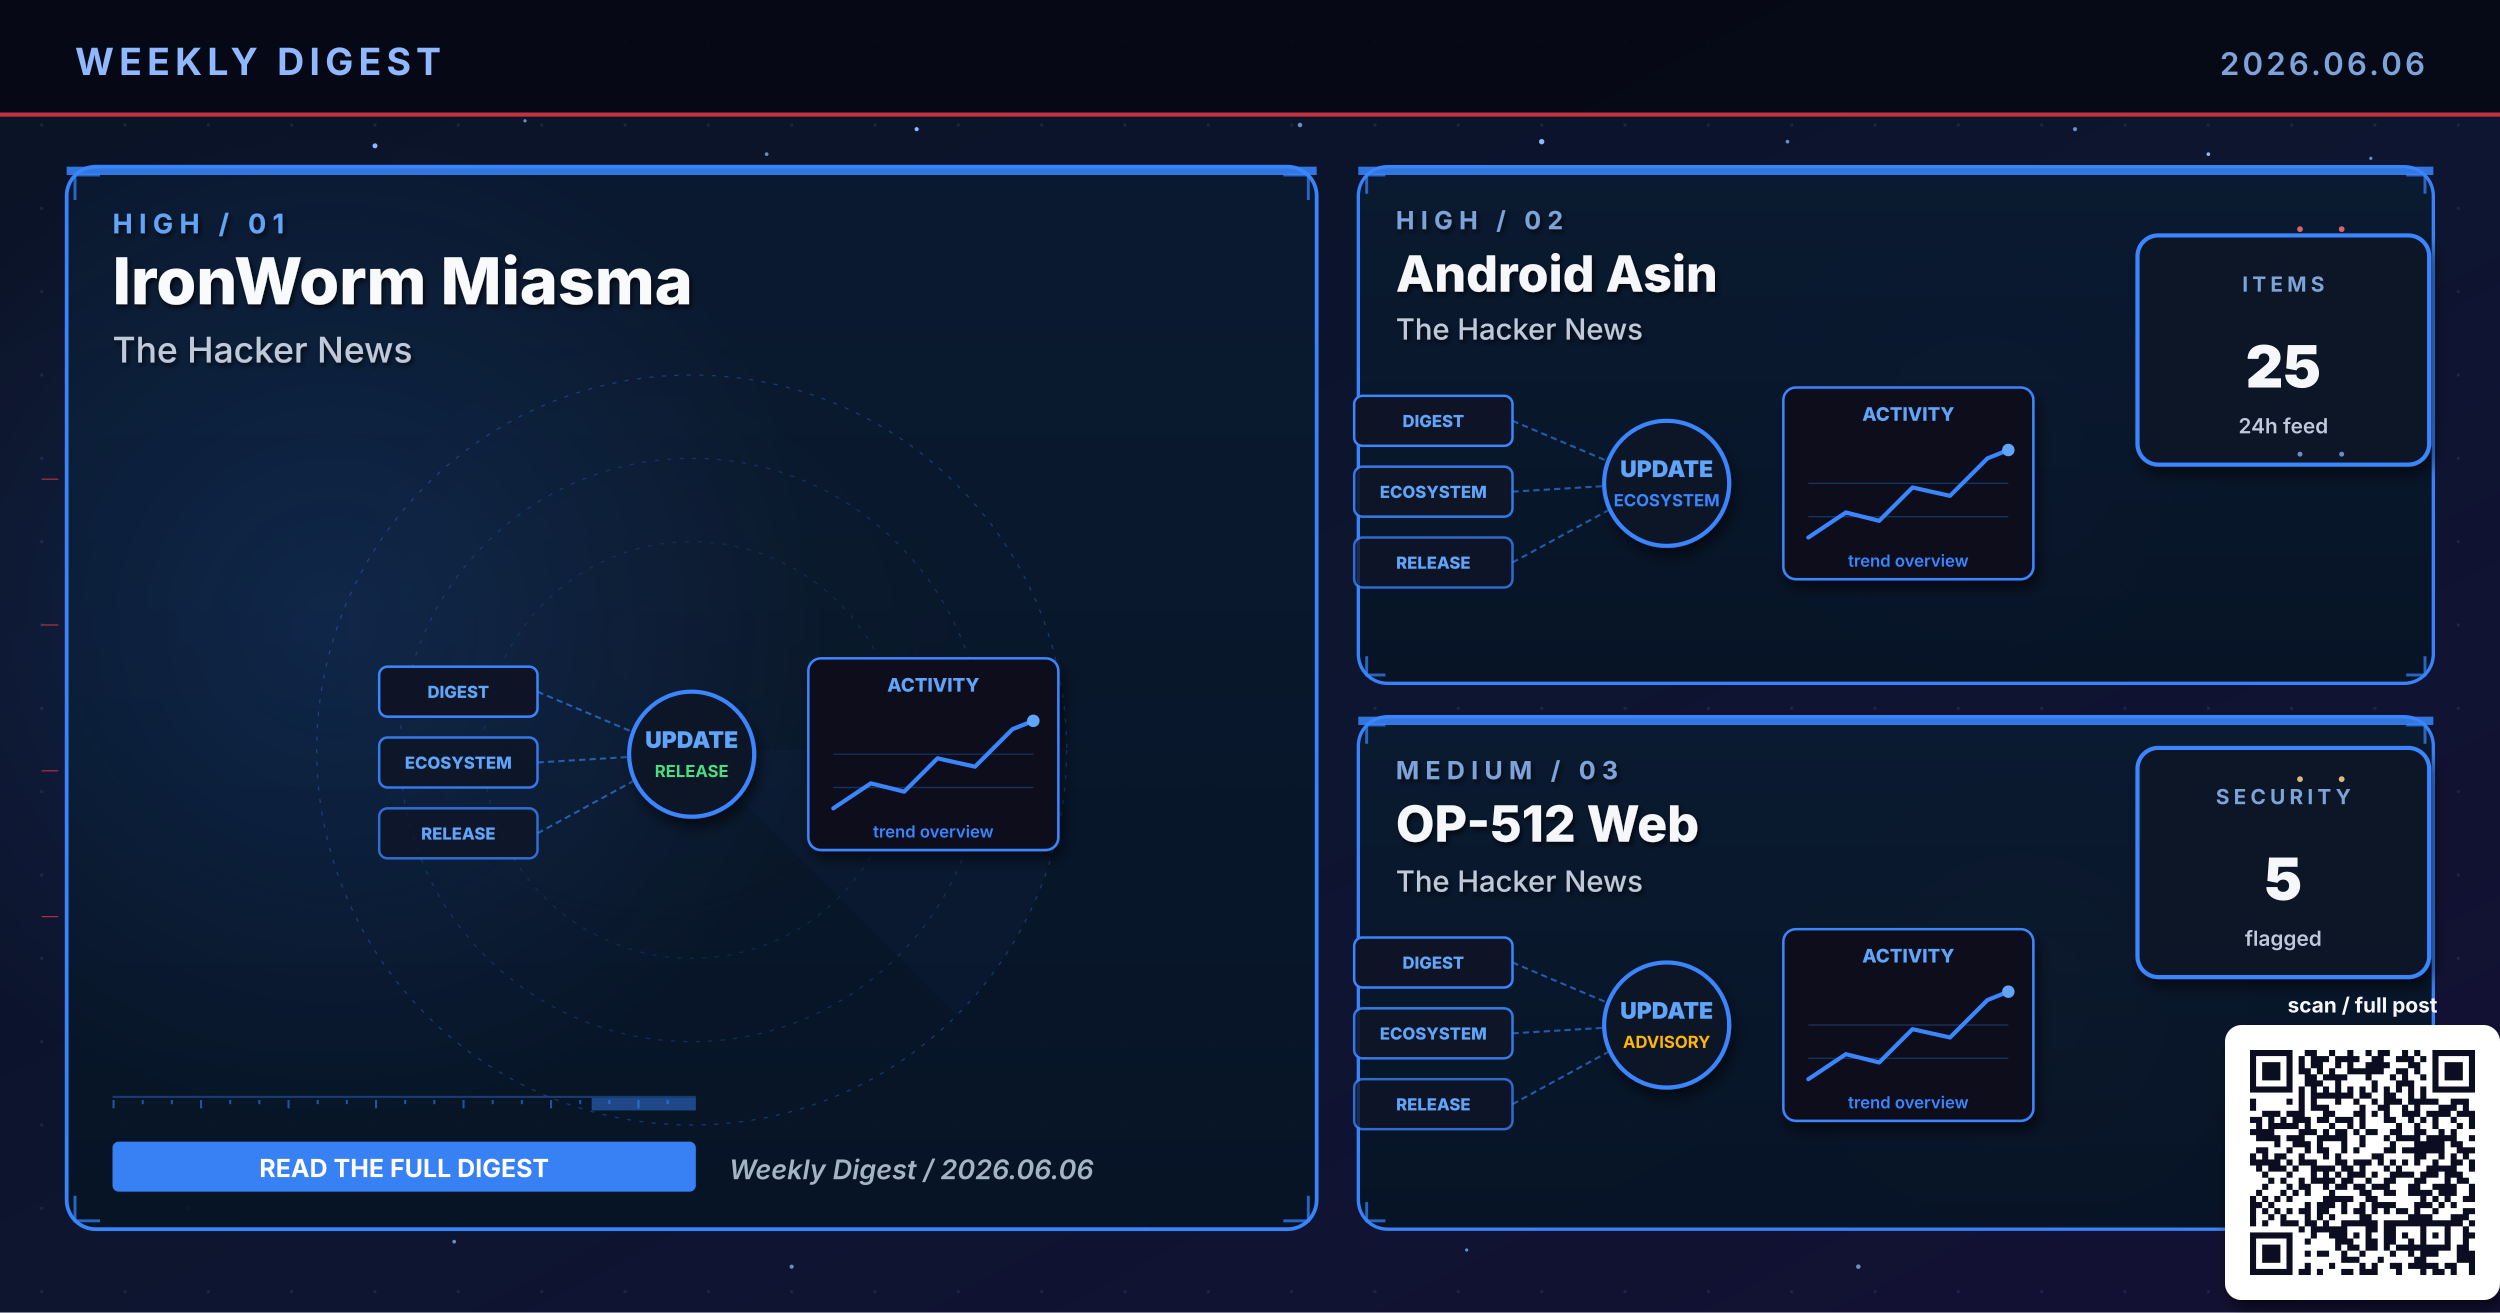
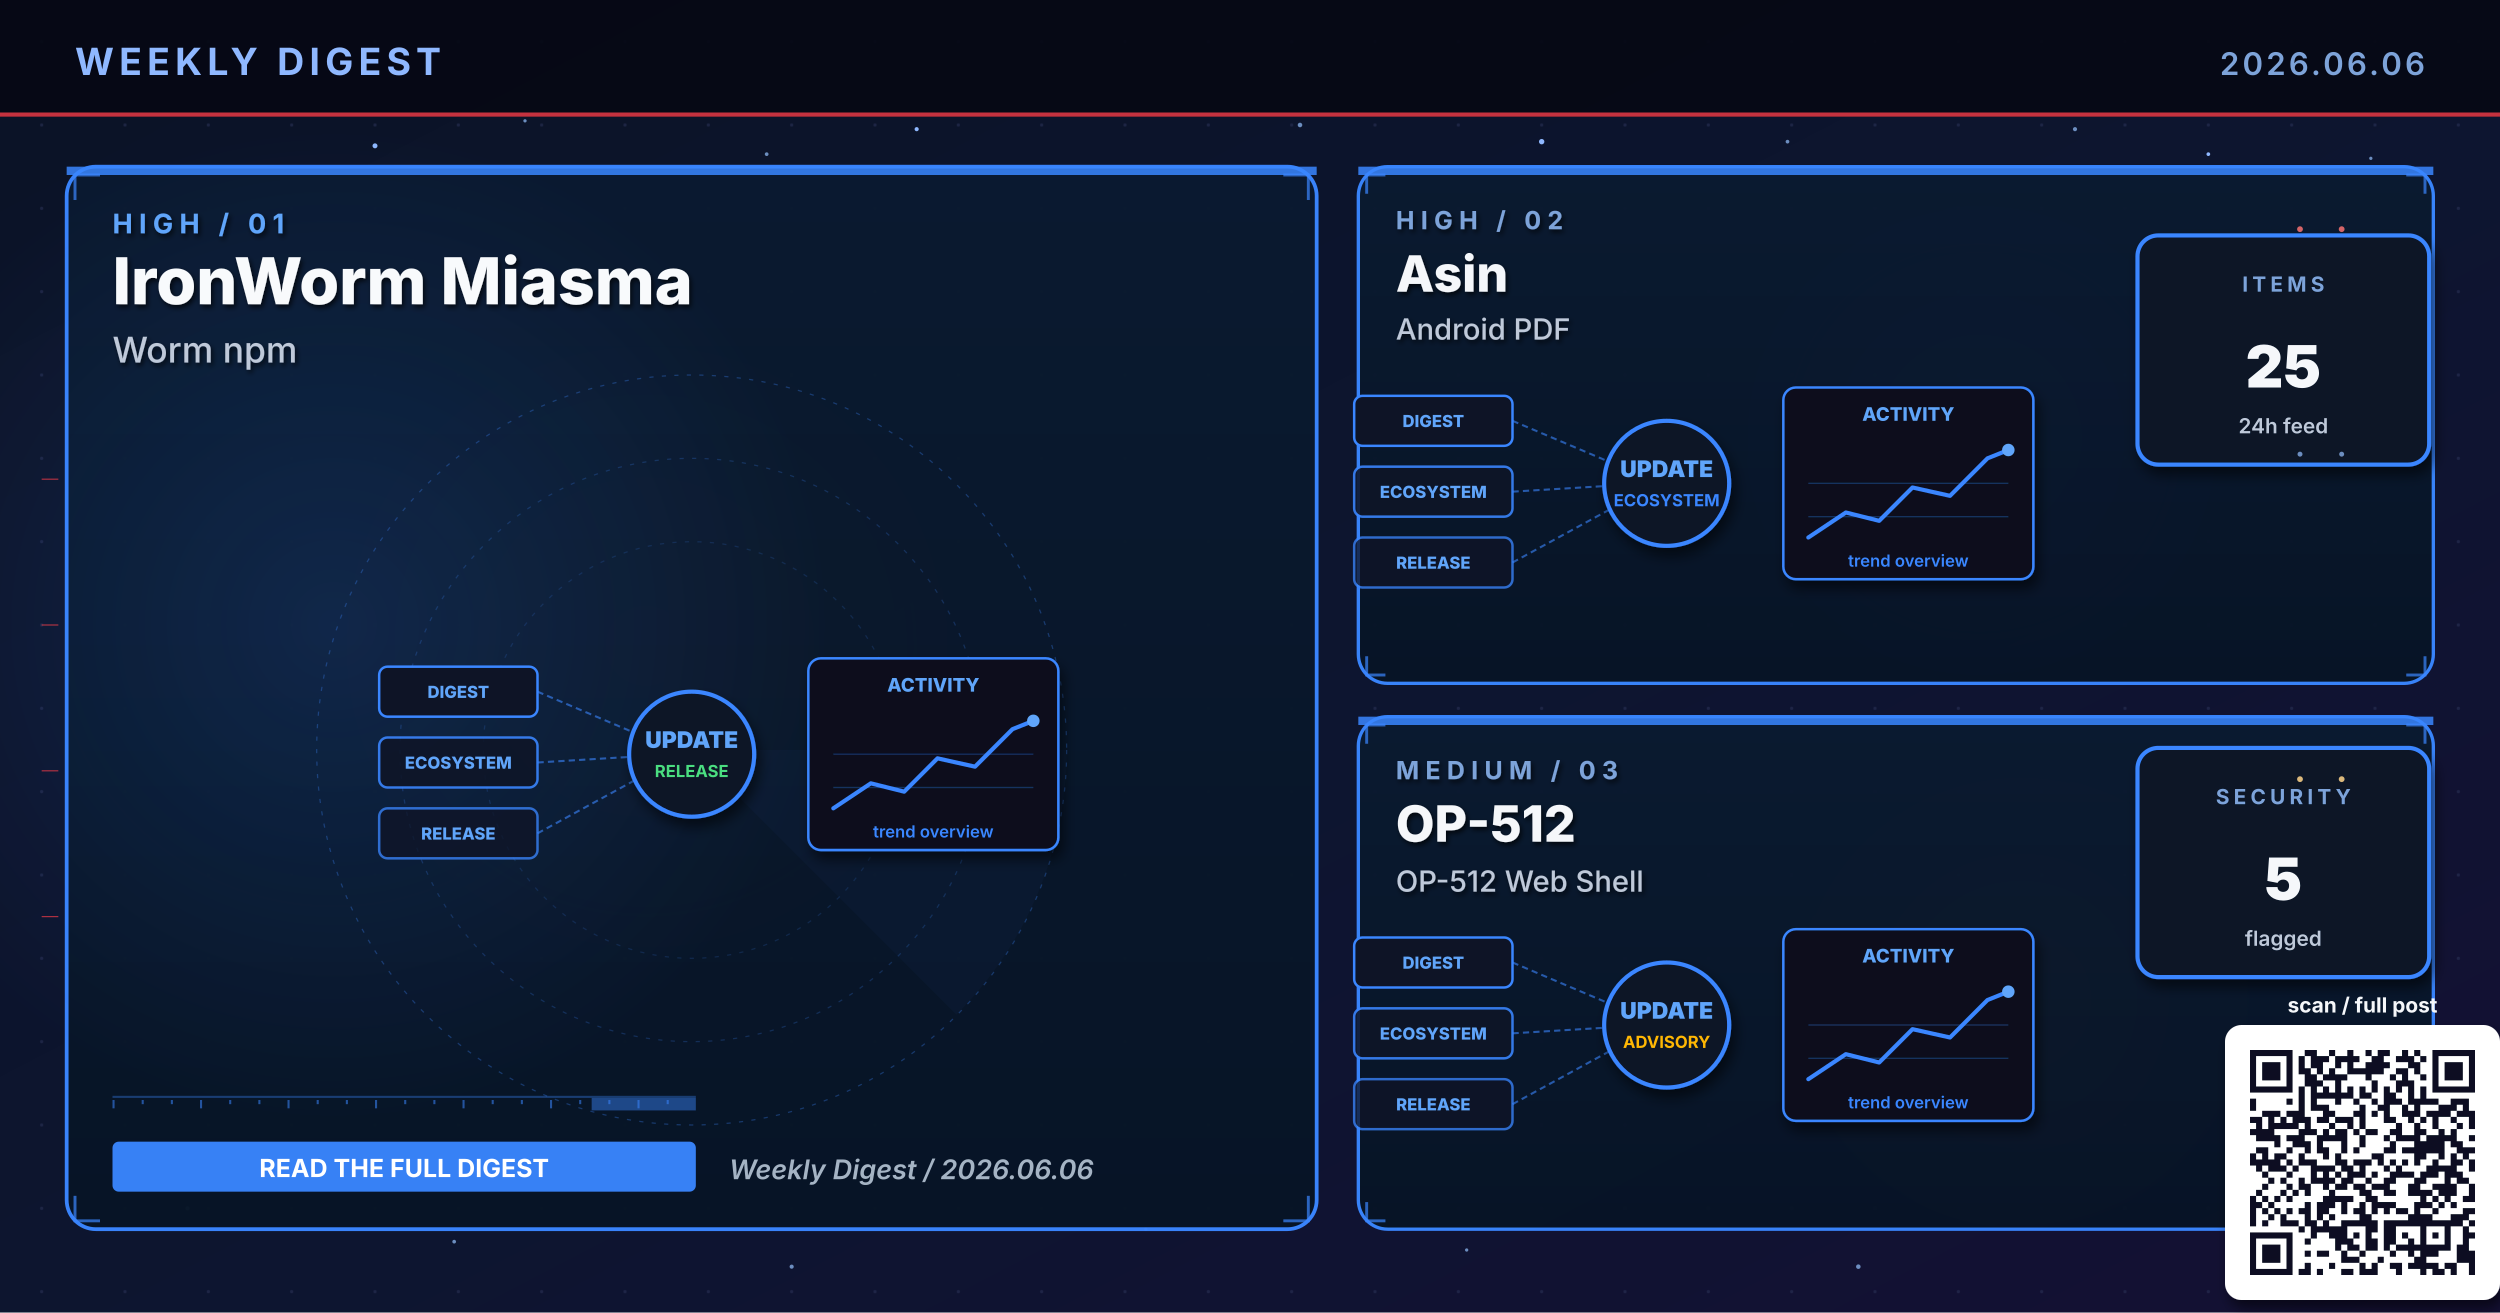
- <svg xmlns="http://www.w3.org/2000/svg" viewBox="0 0 1200 630" width="1200" height="630" role="img" aria-label="Weekly digest cover 2026.06.06: IronWorm Miasma, Android Asin, OP-512 Web">
+ <svg xmlns="http://www.w3.org/2000/svg" viewBox="0 0 1200 630" width="1200" height="630" role="img" aria-label="Weekly digest cover 2026.06.06: IronWorm Miasma, Asin, OP-512">
  <defs>
    <linearGradient id="bgSpread" x1="0%" y1="0%" x2="100%" y2="100%">
      <stop offset="0%" stop-color="#0B1326" />
      <stop offset="55%" stop-color="#0D1530" />
      <stop offset="100%" stop-color="#141034" />
    </linearGradient>
    <linearGradient id="heroPanel" x1="0%" y1="0%" x2="0%" y2="100%">
      <stop offset="0%" stop-color="#1A0A08" />
      <stop offset="100%" stop-color="#110608" />
    </linearGradient>
    <linearGradient id="heroPanelBlue" x1="0%" y1="0%" x2="0%" y2="100%">
      <stop offset="0%" stop-color="#0A1A30" />
      <stop offset="100%" stop-color="#071426" />
    </linearGradient>
    <linearGradient id="heroPanelAmber" x1="0%" y1="0%" x2="0%" y2="100%">
      <stop offset="0%" stop-color="#1A1208" />
      <stop offset="100%" stop-color="#120E06" />
    </linearGradient>
    <linearGradient id="heroPanelGreen" x1="0%" y1="0%" x2="0%" y2="100%">
      <stop offset="0%" stop-color="#08160E" />
      <stop offset="100%" stop-color="#04100A" />
    </linearGradient>
    <linearGradient id="heroPanelPurple" x1="0%" y1="0%" x2="0%" y2="100%">
      <stop offset="0%" stop-color="#110629" />
      <stop offset="100%" stop-color="#0A0418" />
    </linearGradient>
    <radialGradient id="hotRed" cx="50%" cy="50%" r="50%">
      <stop offset="0%" stop-color="#E63946" stop-opacity="0.6" />
      <stop offset="100%" stop-color="#E63946" stop-opacity="0" />
    </radialGradient>
    <radialGradient id="hotBlue" cx="50%" cy="50%" r="50%">
      <stop offset="0%" stop-color="#3A86FF" stop-opacity="0.5" />
      <stop offset="100%" stop-color="#3A86FF" stop-opacity="0" />
    </radialGradient>
    <radialGradient id="hotAmber" cx="50%" cy="50%" r="50%">
      <stop offset="0%" stop-color="#FFB703" stop-opacity="0.45" />
      <stop offset="100%" stop-color="#FFB703" stop-opacity="0" />
    </radialGradient>
    <radialGradient id="hotGreen" cx="50%" cy="50%" r="50%">
      <stop offset="0%" stop-color="#4ADE80" stop-opacity="0.45" />
      <stop offset="100%" stop-color="#4ADE80" stop-opacity="0" />
    </radialGradient>
    <radialGradient id="hotPurple" cx="50%" cy="50%" r="50%">
      <stop offset="0%" stop-color="#A78BFA" stop-opacity="0.45" />
      <stop offset="100%" stop-color="#A78BFA" stop-opacity="0" />
    </radialGradient>
    <pattern id="envGrid" x="0" y="0" width="40" height="40" patternUnits="userSpaceOnUse">
      <circle cx="20" cy="20" r="0.8" fill="#2A3256" opacity="0.55" />
    </pattern>
    <filter id="softShadow" x="-10%" y="-10%" width="130%" height="130%">
      <feGaussianBlur in="SourceAlpha" stdDeviation="3" />
      <feOffset dx="2" dy="4" />
      <feComponentTransfer>
        <feFuncA type="linear" slope="0.55" />
      </feComponentTransfer>
      <feMerge>
        <feMergeNode />
        <feMergeNode in="SourceGraphic" />
      </feMerge>
    </filter>
    <filter id="textShadow" x="-10%" y="-10%" width="130%" height="130%">
      <feGaussianBlur in="SourceAlpha" stdDeviation="1.2" />
      <feOffset dx="1" dy="1.5" />
      <feComponentTransfer>
        <feFuncA type="linear" slope="0.7" />
      </feComponentTransfer>
      <feMerge>
        <feMergeNode />
        <feMergeNode in="SourceGraphic" />
      </feMerge>
    </filter>
  </defs>
  <rect width="1200" height="630" fill="url(#bgSpread)" />
  <rect width="1200" height="630" fill="url(#envGrid)" />
  <circle cx="310" cy="310" r="160" fill="url(#hotRed)">
    <animate attributeName="opacity" values="0.6;1;0.6" dur="5.8s" repeatCount="indefinite" />
  </circle>
  <circle cx="950" cy="210" r="120" fill="url(#hotBlue)">
    <animate attributeName="opacity" values="0.45;0.85;0.45" dur="6.4s" repeatCount="indefinite" />
  </circle>
  <circle cx="970" cy="480" r="110" fill="url(#hotAmber)">
    <animate attributeName="opacity" values="0.4;0.75;0.4" dur="7.1s" repeatCount="indefinite" />
  </circle>
  <g fill="#8FB8FF">
    <circle cx="180" cy="70" r="1.2">
      <animate attributeName="opacity" values="0.2;1;0.2" dur="3.4s" repeatCount="indefinite" />
    </circle>
    <circle cx="440" cy="62" r="1">
      <animate attributeName="opacity" values="0.2;0.9;0.2" dur="4.2s" repeatCount="indefinite" />
    </circle>
    <circle cx="740" cy="68" r="1.3">
      <animate attributeName="opacity" values="0.25;1;0.25" dur="3.9s" repeatCount="indefinite" />
    </circle>
    <circle cx="1060" cy="74" r="0.9">
      <animate attributeName="opacity" values="0.2;0.85;0.2" dur="5.1s" repeatCount="indefinite" />
    </circle>
    <circle cx="90" cy="580" r="1">
      <animate attributeName="opacity" values="0.15;0.8;0.15" dur="4.7s" repeatCount="indefinite" />
    </circle>
    <circle cx="550" cy="590" r="0.8">
      <animate attributeName="opacity" values="0.2;0.75;0.2" dur="3.6s" begin="0.5s" repeatCount="indefinite" />
    </circle>
  </g>
  <g fill="#7DA3D9" opacity="0.85">
    <circle cx="252" cy="58" r="0.8">
      <animate attributeName="opacity" values="0.15;0.7;0.15" dur="4.3s" repeatCount="indefinite" />
    </circle>
    <circle cx="368" cy="74" r="0.9">
      <animate attributeName="opacity" values="0.2;0.85;0.2" dur="3.8s" begin="0.4s" repeatCount="indefinite" />
    </circle>
    <circle cx="624" cy="60" r="1.1">
      <animate attributeName="opacity" values="0.25;0.95;0.25" dur="4.5s" repeatCount="indefinite" />
    </circle>
    <circle cx="858" cy="68" r="0.9">
      <animate attributeName="opacity" values="0.2;0.8;0.2" dur="3.6s" begin="0.6s" repeatCount="indefinite" />
    </circle>
    <circle cx="996" cy="62" r="1.0">
      <animate attributeName="opacity" values="0.2;0.9;0.2" dur="4.0s" begin="0.2s" repeatCount="indefinite" />
    </circle>
    <circle cx="1138" cy="76" r="0.8">
      <animate attributeName="opacity" values="0.15;0.7;0.15" dur="5.2s" begin="0.5s" repeatCount="indefinite" />
    </circle>
    <circle cx="218" cy="596" r="0.9">
      <animate attributeName="opacity" values="0.18;0.75;0.18" dur="4.6s" begin="0.3s" repeatCount="indefinite" />
    </circle>
    <circle cx="380" cy="608" r="1.0">
      <animate attributeName="opacity" values="0.2;0.85;0.2" dur="3.9s" begin="0.7s" repeatCount="indefinite" />
    </circle>
    <circle cx="704" cy="600" r="0.8">
      <animate attributeName="opacity" values="0.18;0.7;0.18" dur="4.2s" begin="0.4s" repeatCount="indefinite" />
    </circle>
    <circle cx="892" cy="608" r="1.1">
      <animate attributeName="opacity" values="0.22;0.9;0.22" dur="4.7s" begin="0.6s" repeatCount="indefinite" />
    </circle>
    <circle cx="1078" cy="600" r="0.9">
      <animate attributeName="opacity" values="0.2;0.85;0.2" dur="3.6s" begin="0.8s" repeatCount="indefinite" />
    </circle>
  </g>
  <rect x="0" y="0" width="1200" height="56" fill="#050813" opacity="0.92" />
  <text x="36" y="36" font-family="Inter, Helvetica, Arial, sans-serif" font-size="18" font-weight="700" fill="#8FB8FF" letter-spacing="2.5">WEEKLY DIGEST</text>
  <text x="1164" y="36" font-family="Inter, Helvetica, Arial, sans-serif" font-size="15" font-weight="600" fill="#7DA3D9" letter-spacing="1.5" text-anchor="end">2026.06.06</text>
  <rect x="0" y="54" width="1200" height="2" fill="#E63946" opacity="0.85">
    <animate attributeName="opacity" values="0.4;1;0.4" dur="4.8s" repeatCount="indefinite" />
  </rect>
  <rect x="32" y="80" width="600" height="510" rx="14" ry="14" fill="url(#heroPanelBlue)" stroke="#3A86FF" stroke-width="1.8" opacity="0.98" />
  <circle cx="160" cy="300" r="240" fill="url(#hotBlue)" opacity="0.28" />
  <rect x="32" y="80" width="600" height="4" fill="#3A86FF" opacity="0.85">
    <animate attributeName="opacity" values="0.5;1;0.5" dur="3.4s" repeatCount="indefinite" />
  </rect>
  <g filter="url(#textShadow)">
    <text x="54" y="112" font-family="Inter, Helvetica, Arial, sans-serif" font-size="13" font-weight="700" fill="#60A5FA" letter-spacing="3">HIGH  /  01</text>
    <text x="54" y="146" font-family="Inter, Helvetica, Arial, sans-serif" font-size="31" font-weight="800" fill="#F8FAFC">IronWorm Miasma</text>
-     <text x="54" y="174" font-family="Inter, Helvetica, Arial, sans-serif" font-size="17" font-weight="500" fill="#BFC9D9">The Hacker News</text>
+     <text x="54" y="174" font-family="Inter, Helvetica, Arial, sans-serif" font-size="17" font-weight="500" fill="#BFC9D9">Worm npm</text>
  </g>
  <g transform="translate(332,360)" opacity="0.32">
    <circle r="180" fill="none" stroke="#3A86FF" stroke-width="0.6" stroke-dasharray="2 4" />
    <circle r="140" fill="none" stroke="#3A86FF" stroke-width="0.6" stroke-dasharray="2 4" opacity="0.7" />
    <circle r="100" fill="none" stroke="#3A86FF" stroke-width="0.6" stroke-dasharray="2 4" opacity="0.5" />
    <g>
      <path d="M0 0 L180 0 A180 180 0 0 1 127 127 Z" fill="#3A86FF" opacity="0.10" />
      <animateTransform attributeName="transform" type="rotate" from="0" to="360" dur="14s" repeatCount="indefinite" />
    </g>
  </g>
  <g stroke="#3A86FF" stroke-width="1.4" fill="none" opacity="0.7">
    <path d="M36 96 L36 84 L48 84" />
    <path d="M616 84 L628 84 L628 96" />
    <path d="M36 574 L36 586 L48 586" />
    <path d="M616 586 L628 586 L628 574" />
  </g>
  <g>
    <rect x="54" y="526" width="280" height="1" fill="#3A86FF" opacity="0.35" />
    <rect x="54" y="528" width="1" height="4" fill="#3A86FF" opacity="0.55" />
    <rect x="68" y="528" width="1" height="2" fill="#3A86FF" opacity="0.55" />
    <rect x="82" y="528" width="1" height="2" fill="#3A86FF" opacity="0.55" />
    <rect x="96" y="528" width="1" height="4" fill="#3A86FF" opacity="0.55" />
    <rect x="110" y="528" width="1" height="2" fill="#3A86FF" opacity="0.55" />
    <rect x="124" y="528" width="1" height="2" fill="#3A86FF" opacity="0.55" />
    <rect x="138" y="528" width="1" height="4" fill="#3A86FF" opacity="0.55" />
    <rect x="152" y="528" width="1" height="2" fill="#3A86FF" opacity="0.55" />
    <rect x="166" y="528" width="1" height="2" fill="#3A86FF" opacity="0.55" />
    <rect x="180" y="528" width="1" height="4" fill="#3A86FF" opacity="0.55" />
    <rect x="194" y="528" width="1" height="2" fill="#3A86FF" opacity="0.55" />
    <rect x="208" y="528" width="1" height="2" fill="#3A86FF" opacity="0.55" />
    <rect x="222" y="528" width="1" height="4" fill="#3A86FF" opacity="0.55" />
    <rect x="236" y="528" width="1" height="2" fill="#3A86FF" opacity="0.55" />
    <rect x="250" y="528" width="1" height="2" fill="#3A86FF" opacity="0.55" />
    <rect x="264" y="528" width="1" height="4" fill="#3A86FF" opacity="0.55" />
    <rect x="278" y="528" width="1" height="2" fill="#3A86FF" opacity="0.55" />
    <rect x="292" y="528" width="1" height="2" fill="#3A86FF" opacity="0.55" />
    <rect x="306" y="528" width="1" height="4" fill="#3A86FF" opacity="0.55" />
    <rect x="320" y="528" width="1" height="2" fill="#3A86FF" opacity="0.55" />
    <rect x="284" y="527" width="50" height="6" fill="#3A86FF" opacity="0.45">
      <animate attributeName="x" values="54;284;54" dur="6.4s" repeatCount="indefinite" />
      <animate attributeName="opacity" values="0.2;0.7;0.2" dur="6.4s" repeatCount="indefinite" />
    </rect>
  </g>
  <g transform="translate(332,360)">
    <g font-family="Inter, monospace" font-size="8" font-weight="800">
      <g transform="translate(-150,-40)">
        <rect x="0" y="0" width="76" height="24" rx="4" fill="#0E1426" stroke="#3A86FF" stroke-width="1.2" />
        <text x="38" y="15" text-anchor="middle" fill="#60A5FA">DIGEST</text>
      </g>
      <g transform="translate(-150,-6)">
        <rect x="0" y="0" width="76" height="24" rx="4" fill="#0E1426" stroke="#3A86FF" stroke-width="1.2" opacity="0.88" />
        <text x="38" y="15" text-anchor="middle" fill="#60A5FA">ECOSYSTEM</text>
      </g>
      <g transform="translate(-150,28)">
        <rect x="0" y="0" width="76" height="24" rx="4" fill="#0E1426" stroke="#3A86FF" stroke-width="1.2" opacity="0.76" />
        <text x="38" y="15" text-anchor="middle" fill="#60A5FA">RELEASE</text>
      </g>
    </g>
    <g stroke="#3A86FF" stroke-width="1" stroke-dasharray="3 2" fill="none" opacity="0.6">
      <line x1="-74" y1="-28" x2="-8" y2="0" />
      <line x1="-74" y1="6" x2="-8" y2="2" />
      <line x1="-74" y1="40" x2="-8" y2="4" />
    </g>
    <g fill="#60A5FA">
      <circle r="2">
        <animateMotion path="M-74 -28 L-8 0" dur="2.2s" repeatCount="indefinite" />
      </circle>
      <circle r="2">
        <animateMotion path="M-74 6 L-8 2" dur="2s" begin="0.4s" repeatCount="indefinite" />
      </circle>
      <circle r="2">
        <animateMotion path="M-74 40 L-8 4" dur="2.4s" begin="0.8s" repeatCount="indefinite" />
      </circle>
    </g>
    <circle cx="0" cy="2" r="30" fill="#0A1326" stroke="#3A86FF" stroke-width="2" filter="url(#softShadow)">
      <animate attributeName="r" values="28;33;28" dur="3.4s" repeatCount="indefinite" />
    </circle>
    <text x="0" y="-1" text-anchor="middle" font-family="Inter, monospace" font-size="11" font-weight="900" fill="#60A5FA">UPDATE</text>
    <text x="0" y="13" text-anchor="middle" font-family="Inter, monospace" font-size="8" font-weight="700" fill="#4ADE80">RELEASE</text>
    <g transform="translate(56,-44)" filter="url(#softShadow)">
      <rect x="0" y="0" width="120" height="92" rx="6" fill="#0A0F1E" stroke="#3A86FF" stroke-width="1.2" />
      <text x="60" y="16" text-anchor="middle" font-family="Inter, monospace" font-size="9" font-weight="800" fill="#60A5FA">ACTIVITY</text>
      <polyline points="12,72 30,60 46,64 62,48 80,52 98,34 108,30" fill="none" stroke="#3A86FF" stroke-width="2" stroke-linecap="round" stroke-linejoin="round" />
      <circle cx="108" cy="30" r="3" fill="#60A5FA">
        <animate attributeName="opacity" values="0.5;1;0.5" dur="2s" repeatCount="indefinite" />
      </circle>
      <g stroke="#3A86FF" stroke-width="0.6" opacity="0.3">
        <line x1="12" y1="46" x2="108" y2="46" />
        <line x1="12" y1="62" x2="108" y2="62" />
      </g>
      <text x="60" y="86" text-anchor="middle" font-family="Inter, monospace" font-size="8" font-weight="600" fill="#3A86FF">trend overview</text>
    </g>
  </g>
  <g transform="translate(54,548)">
    <rect x="0" y="0" width="280" height="24" rx="3" fill="#3A86FF" opacity="0.95" />
    <text x="140" y="17" text-anchor="middle" font-family="Inter, Helvetica, Arial, sans-serif" font-size="12" font-weight="700" fill="#FFFFFF">READ THE FULL DIGEST</text>
  </g>
  <text x="350" y="566" font-family="Inter, Helvetica, Arial, sans-serif" font-size="13" font-weight="600" fill="#A5B4C4" font-style="italic">Weekly Digest  /  2026.06.06</text>
  <rect x="652" y="80" width="516" height="248" rx="14" ry="14" fill="url(#heroPanelBlue)" stroke="#3A86FF" stroke-width="1.6" opacity="0.97" />
  <rect x="652" y="80" width="516" height="4" fill="#3A86FF" opacity="0.85">
    <animate attributeName="opacity" values="0.5;1;0.5" dur="4.2s" repeatCount="indefinite" />
  </rect>
  <g filter="url(#textShadow)">
    <text x="670" y="110" font-family="Inter, Helvetica, Arial, sans-serif" font-size="12" font-weight="700" fill="#7DA3D9" letter-spacing="3">HIGH  /  02</text>
-     <text x="670" y="140" font-family="Inter, Helvetica, Arial, sans-serif" font-size="24" font-weight="800" fill="#F5F7FA">Android Asin</text>
-     <text x="670" y="163" font-family="Inter, Helvetica, Arial, sans-serif" font-size="14" font-weight="500" fill="#BFC9D9">The Hacker News</text>
+     <text x="670" y="140" font-family="Inter, Helvetica, Arial, sans-serif" font-size="24" font-weight="800" fill="#F5F7FA">Asin</text>
+     <text x="670" y="163" font-family="Inter, Helvetica, Arial, sans-serif" font-size="14" font-weight="500" fill="#BFC9D9">Android PDF</text>
  </g>
  <g stroke="#3A86FF" stroke-width="1.4" fill="none" opacity="0.7">
    <path d="M656 93 L656 84 L665 84" />
    <path d="M1155 84 L1164 84 L1164 93" />
    <path d="M656 315 L656 324 L665 324" />
    <path d="M1155 324 L1164 324 L1164 315" />
  </g>
  <g transform="translate(800,230)">
    <g font-family="Inter, monospace" font-size="8" font-weight="800">
      <g transform="translate(-150,-40)">
        <rect x="0" y="0" width="76" height="24" rx="4" fill="#0E1426" stroke="#3A86FF" stroke-width="1.2" />
        <text x="38" y="15" text-anchor="middle" fill="#60A5FA">DIGEST</text>
      </g>
      <g transform="translate(-150,-6)">
        <rect x="0" y="0" width="76" height="24" rx="4" fill="#0E1426" stroke="#3A86FF" stroke-width="1.2" opacity="0.88" />
        <text x="38" y="15" text-anchor="middle" fill="#60A5FA">ECOSYSTEM</text>
      </g>
      <g transform="translate(-150,28)">
        <rect x="0" y="0" width="76" height="24" rx="4" fill="#0E1426" stroke="#3A86FF" stroke-width="1.2" opacity="0.76" />
        <text x="38" y="15" text-anchor="middle" fill="#60A5FA">RELEASE</text>
      </g>
    </g>
    <g stroke="#3A86FF" stroke-width="1" stroke-dasharray="3 2" fill="none" opacity="0.6">
      <line x1="-74" y1="-28" x2="-8" y2="0" />
      <line x1="-74" y1="6" x2="-8" y2="2" />
      <line x1="-74" y1="40" x2="-8" y2="4" />
    </g>
    <g fill="#60A5FA">
      <circle r="2">
        <animateMotion path="M-74 -28 L-8 0" dur="2.2s" repeatCount="indefinite" />
      </circle>
      <circle r="2">
        <animateMotion path="M-74 6 L-8 2" dur="2s" begin="0.4s" repeatCount="indefinite" />
      </circle>
      <circle r="2">
        <animateMotion path="M-74 40 L-8 4" dur="2.4s" begin="0.8s" repeatCount="indefinite" />
      </circle>
    </g>
    <circle cx="0" cy="2" r="30" fill="#0A1326" stroke="#3A86FF" stroke-width="2" filter="url(#softShadow)">
      <animate attributeName="r" values="28;33;28" dur="3.4s" repeatCount="indefinite" />
    </circle>
    <text x="0" y="-1" text-anchor="middle" font-family="Inter, monospace" font-size="11" font-weight="900" fill="#60A5FA">UPDATE</text>
    <text x="0" y="13" text-anchor="middle" font-family="Inter, monospace" font-size="8" font-weight="700" fill="#3A86FF">ECOSYSTEM</text>
    <g transform="translate(56,-44)" filter="url(#softShadow)">
      <rect x="0" y="0" width="120" height="92" rx="6" fill="#0A0F1E" stroke="#3A86FF" stroke-width="1.2" />
      <text x="60" y="16" text-anchor="middle" font-family="Inter, monospace" font-size="9" font-weight="800" fill="#60A5FA">ACTIVITY</text>
      <polyline points="12,72 30,60 46,64 62,48 80,52 98,34 108,30" fill="none" stroke="#3A86FF" stroke-width="2" stroke-linecap="round" stroke-linejoin="round" />
      <circle cx="108" cy="30" r="3" fill="#60A5FA">
        <animate attributeName="opacity" values="0.5;1;0.5" dur="2s" repeatCount="indefinite" />
      </circle>
      <g stroke="#3A86FF" stroke-width="0.6" opacity="0.3">
        <line x1="12" y1="46" x2="108" y2="46" />
        <line x1="12" y1="62" x2="108" y2="62" />
      </g>
      <text x="60" y="86" text-anchor="middle" font-family="Inter, monospace" font-size="8" font-weight="600" fill="#3A86FF">trend overview</text>
    </g>
  </g>
  <g transform="translate(1094,168)" filter="url(#softShadow)">
    <rect x="-68" y="-55" width="140" height="110" rx="10" fill="#071426" stroke="#3A86FF" stroke-width="2" />
    <text x="2" y="-28" text-anchor="middle" font-family="Inter, Helvetica, Arial, sans-serif" font-size="10" font-weight="700" letter-spacing="2" fill="#7DA3D9">ITEMS</text>
    <text x="2" y="18" text-anchor="middle" font-family="Inter, Helvetica, Arial, sans-serif" font-size="28" font-weight="900" fill="#F5F7FA">25</text>
    <text x="2" y="40" text-anchor="middle" font-family="Inter, Helvetica, Arial, sans-serif" font-size="10" font-weight="600" fill="#BFC9D9">24h feed</text>
  </g>
  <rect x="652" y="344" width="516" height="246" rx="14" ry="14" fill="url(#heroPanelBlue)" stroke="#3A86FF" stroke-width="1.6" opacity="0.97" />
  <rect x="652" y="344" width="516" height="4" fill="#3A86FF" opacity="0.85">
    <animate attributeName="opacity" values="0.5;1;0.5" dur="4.8s" repeatCount="indefinite" />
  </rect>
  <g filter="url(#textShadow)">
    <text x="670" y="374" font-family="Inter, Helvetica, Arial, sans-serif" font-size="12" font-weight="700" fill="#7DA3D9" letter-spacing="3">MEDIUM  /  03</text>
-     <text x="670" y="404" font-family="Inter, Helvetica, Arial, sans-serif" font-size="24" font-weight="800" fill="#F5F7FA">OP-512 Web</text>
-     <text x="670" y="428" font-family="Inter, Helvetica, Arial, sans-serif" font-size="14" font-weight="500" fill="#BFC9D9">The Hacker News</text>
+     <text x="670" y="404" font-family="Inter, Helvetica, Arial, sans-serif" font-size="24" font-weight="800" fill="#F5F7FA">OP-512</text>
+     <text x="670" y="428" font-family="Inter, Helvetica, Arial, sans-serif" font-size="14" font-weight="500" fill="#BFC9D9">OP-512 Web Shell</text>
  </g>
  <g stroke="#3A86FF" stroke-width="1.4" fill="none" opacity="0.7">
    <path d="M656 357 L656 348 L665 348" />
    <path d="M1155 348 L1164 348 L1164 357" />
    <path d="M656 577 L656 586 L665 586" />
    <path d="M1155 586 L1164 586 L1164 577" />
  </g>
  <g transform="translate(800,490)">
    <g font-family="Inter, monospace" font-size="8" font-weight="800">
      <g transform="translate(-150,-40)">
        <rect x="0" y="0" width="76" height="24" rx="4" fill="#0E1426" stroke="#3A86FF" stroke-width="1.2" />
        <text x="38" y="15" text-anchor="middle" fill="#60A5FA">DIGEST</text>
      </g>
      <g transform="translate(-150,-6)">
        <rect x="0" y="0" width="76" height="24" rx="4" fill="#0E1426" stroke="#3A86FF" stroke-width="1.2" opacity="0.88" />
        <text x="38" y="15" text-anchor="middle" fill="#60A5FA">ECOSYSTEM</text>
      </g>
      <g transform="translate(-150,28)">
        <rect x="0" y="0" width="76" height="24" rx="4" fill="#0E1426" stroke="#3A86FF" stroke-width="1.2" opacity="0.76" />
        <text x="38" y="15" text-anchor="middle" fill="#60A5FA">RELEASE</text>
      </g>
    </g>
    <g stroke="#3A86FF" stroke-width="1" stroke-dasharray="3 2" fill="none" opacity="0.6">
      <line x1="-74" y1="-28" x2="-8" y2="0" />
      <line x1="-74" y1="6" x2="-8" y2="2" />
      <line x1="-74" y1="40" x2="-8" y2="4" />
    </g>
    <g fill="#60A5FA">
      <circle r="2">
        <animateMotion path="M-74 -28 L-8 0" dur="2.2s" repeatCount="indefinite" />
      </circle>
      <circle r="2">
        <animateMotion path="M-74 6 L-8 2" dur="2s" begin="0.4s" repeatCount="indefinite" />
      </circle>
      <circle r="2">
        <animateMotion path="M-74 40 L-8 4" dur="2.4s" begin="0.8s" repeatCount="indefinite" />
      </circle>
    </g>
    <circle cx="0" cy="2" r="30" fill="#0A1326" stroke="#3A86FF" stroke-width="2" filter="url(#softShadow)">
      <animate attributeName="r" values="28;33;28" dur="3.4s" repeatCount="indefinite" />
    </circle>
    <text x="0" y="-1" text-anchor="middle" font-family="Inter, monospace" font-size="11" font-weight="900" fill="#60A5FA">UPDATE</text>
    <text x="0" y="13" text-anchor="middle" font-family="Inter, monospace" font-size="8" font-weight="700" fill="#FFB703">ADVISORY</text>
    <g transform="translate(56,-44)" filter="url(#softShadow)">
      <rect x="0" y="0" width="120" height="92" rx="6" fill="#0A0F1E" stroke="#3A86FF" stroke-width="1.2" />
      <text x="60" y="16" text-anchor="middle" font-family="Inter, monospace" font-size="9" font-weight="800" fill="#60A5FA">ACTIVITY</text>
      <polyline points="12,72 30,60 46,64 62,48 80,52 98,34 108,30" fill="none" stroke="#3A86FF" stroke-width="2" stroke-linecap="round" stroke-linejoin="round" />
      <circle cx="108" cy="30" r="3" fill="#60A5FA">
        <animate attributeName="opacity" values="0.5;1;0.5" dur="2s" repeatCount="indefinite" />
      </circle>
      <g stroke="#3A86FF" stroke-width="0.6" opacity="0.3">
        <line x1="12" y1="46" x2="108" y2="46" />
        <line x1="12" y1="62" x2="108" y2="62" />
      </g>
      <text x="60" y="86" text-anchor="middle" font-family="Inter, monospace" font-size="8" font-weight="600" fill="#3A86FF">trend overview</text>
    </g>
  </g>
  <g transform="translate(1094,414)" filter="url(#softShadow)">
    <rect x="-68" y="-55" width="140" height="110" rx="10" fill="#071426" stroke="#3A86FF" stroke-width="2" />
    <text x="2" y="-28" text-anchor="middle" font-family="Inter, Helvetica, Arial, sans-serif" font-size="10" font-weight="700" letter-spacing="2" fill="#7DA3D9">SECURITY</text>
    <text x="2" y="18" text-anchor="middle" font-family="Inter, Helvetica, Arial, sans-serif" font-size="28" font-weight="900" fill="#F5F7FA">5</text>
    <text x="2" y="40" text-anchor="middle" font-family="Inter, Helvetica, Arial, sans-serif" font-size="10" font-weight="600" fill="#BFC9D9">flagged</text>
  </g>
  <g opacity="0.85">
    <g fill="#F87171">
      <circle cx="1104" cy="110" r="1.4">
        <animate attributeName="opacity" values="0.2;1;0.2" dur="1.8s" repeatCount="indefinite" />
      </circle>
      <circle cx="1124" cy="110" r="1.4">
        <animate attributeName="opacity" values="0.2;1;0.2" dur="1.4s" begin="0.3s" repeatCount="indefinite" />
      </circle>
    </g>
    <g fill="#7DA3D9">
      <circle cx="1104" cy="218" r="1.2">
        <animate attributeName="opacity" values="0.2;1;0.2" dur="2s" repeatCount="indefinite" />
      </circle>
      <circle cx="1124" cy="218" r="1.2">
        <animate attributeName="opacity" values="0.2;1;0.2" dur="1.6s" begin="0.4s" repeatCount="indefinite" />
      </circle>
    </g>
    <g fill="#FFD58A">
      <circle cx="1104" cy="374" r="1.4">
        <animate attributeName="opacity" values="0.2;1;0.2" dur="1.8s" repeatCount="indefinite" />
      </circle>
      <circle cx="1124" cy="374" r="1.4">
        <animate attributeName="opacity" values="0.2;1;0.2" dur="1.6s" begin="0.3s" repeatCount="indefinite" />
      </circle>
    </g>
    <g stroke="#E63946" stroke-width="0.5" fill="none">
      <path d="M20 230 L28 230">
        <animate attributeName="stroke-opacity" values="0;0.7;0" dur="2s" repeatCount="indefinite" />
      </path>
      <path d="M20 300 L28 300">
        <animate attributeName="stroke-opacity" values="0;0.7;0" dur="2.3s" begin="0.3s" repeatCount="indefinite" />
      </path>
      <path d="M20 370 L28 370">
        <animate attributeName="stroke-opacity" values="0;0.7;0" dur="1.9s" begin="0.6s" repeatCount="indefinite" />
      </path>
      <path d="M20 440 L28 440">
        <animate attributeName="stroke-opacity" values="0;0.7;0" dur="2.1s" begin="0.9s" repeatCount="indefinite" />
      </path>
    </g>
  </g>
  <g transform="translate(1080,504)" filter="url(#softShadow)">
    <rect x="-12" y="-12" width="132" height="132" rx="8" fill="#FFFFFF" />
    <path fill="#0A1020" d="M0.0 0.0h20.432v2.919h-20.432z M26.27 0.0h5.838v2.919h-5.838z M37.946 0.0h2.919v2.919h-2.919z M46.703 0.0h2.919v2.919h-2.919z M55.459 0.0h2.919v2.919h-2.919z M61.297 0.0h5.838v2.919h-5.838z M72.973 0.0h2.919v2.919h-2.919z M78.811 0.0h2.919v2.919h-2.919z M87.568 0.0h20.432v2.919h-20.432z M0.0 2.919h2.919v2.919h-2.919z M17.514 2.919h2.919v2.919h-2.919z M23.351 2.919h2.919v2.919h-2.919z M29.189 2.919h8.757v2.919h-8.757z M40.865 2.919h11.676v2.919h-11.676z M58.378 2.919h5.838v2.919h-5.838z M70.054 2.919h8.757v2.919h-8.757z M81.73 2.919h2.919v2.919h-2.919z M87.568 2.919h2.919v2.919h-2.919z M105.081 2.919h2.919v2.919h-2.919z M0.0 5.838h2.919v2.919h-2.919z M5.838 5.838h8.757v2.919h-8.757z M17.514 5.838h2.919v2.919h-2.919z M23.351 5.838h2.919v2.919h-2.919z M29.189 5.838h5.838v2.919h-5.838z M40.865 5.838h2.919v2.919h-2.919z M46.703 5.838h2.919v2.919h-2.919z M55.459 5.838h11.676v2.919h-11.676z M75.892 5.838h5.838v2.919h-5.838z M87.568 5.838h2.919v2.919h-2.919z M93.405 5.838h8.757v2.919h-8.757z M105.081 5.838h2.919v2.919h-2.919z M0.0 8.757h2.919v2.919h-2.919z M5.838 8.757h8.757v2.919h-8.757z M17.514 8.757h2.919v2.919h-2.919z M23.351 8.757h5.838v2.919h-5.838z M32.108 8.757h2.919v2.919h-2.919z M37.946 8.757h2.919v2.919h-2.919z M46.703 8.757h17.514v2.919h-17.514z M70.054 8.757h5.838v2.919h-5.838z M78.811 8.757h2.919v2.919h-2.919z M87.568 8.757h2.919v2.919h-2.919z M93.405 8.757h8.757v2.919h-8.757z M105.081 8.757h2.919v2.919h-2.919z M0.0 11.676h2.919v2.919h-2.919z M5.838 11.676h8.757v2.919h-8.757z M17.514 11.676h2.919v2.919h-2.919z M26.27 11.676h5.838v2.919h-5.838z M35.027 11.676h11.676v2.919h-11.676z M55.459 11.676h2.919v2.919h-2.919z M67.135 11.676h2.919v2.919h-2.919z M72.973 11.676h2.919v2.919h-2.919z M81.73 11.676h2.919v2.919h-2.919z M87.568 11.676h2.919v2.919h-2.919z M93.405 11.676h8.757v2.919h-8.757z M105.081 11.676h2.919v2.919h-2.919z M0.0 14.595h2.919v2.919h-2.919z M17.514 14.595h2.919v2.919h-2.919z M26.27 14.595h8.757v2.919h-8.757z M40.865 14.595h2.919v2.919h-2.919z M58.378 14.595h2.919v2.919h-2.919z M70.054 14.595h8.757v2.919h-8.757z M87.568 14.595h2.919v2.919h-2.919z M105.081 14.595h2.919v2.919h-2.919z M0.0 17.514h20.432v2.919h-20.432z M23.351 17.514h2.919v2.919h-2.919z M29.189 17.514h2.919v2.919h-2.919z M35.027 17.514h2.919v2.919h-2.919z M40.865 17.514h2.919v2.919h-2.919z M46.703 17.514h2.919v2.919h-2.919z M52.541 17.514h2.919v2.919h-2.919z M58.378 17.514h2.919v2.919h-2.919z M64.216 17.514h2.919v2.919h-2.919z M70.054 17.514h2.919v2.919h-2.919z M75.892 17.514h2.919v2.919h-2.919z M81.73 17.514h2.919v2.919h-2.919z M87.568 17.514h20.432v2.919h-20.432z M23.351 20.432h2.919v2.919h-2.919z M29.189 20.432h20.432v2.919h-20.432z M52.541 20.432h5.838v2.919h-5.838z M64.216 20.432h5.838v2.919h-5.838z M75.892 20.432h2.919v2.919h-2.919z M81.73 20.432h2.919v2.919h-2.919z M0.0 23.351h2.919v2.919h-2.919z M17.514 23.351h2.919v2.919h-2.919z M23.351 23.351h2.919v2.919h-2.919z M29.189 23.351h2.919v2.919h-2.919z M40.865 23.351h2.919v2.919h-2.919z M49.622 23.351h2.919v2.919h-2.919z M58.378 23.351h2.919v2.919h-2.919z M64.216 23.351h8.757v2.919h-8.757z M75.892 23.351h14.595v2.919h-14.595z M96.324 23.351h8.757v2.919h-8.757z M0.0 26.27h2.919v2.919h-2.919z M23.351 26.27h2.919v2.919h-2.919z M29.189 26.27h8.757v2.919h-8.757z M52.541 26.27h2.919v2.919h-2.919z M61.297 26.27h5.838v2.919h-5.838z M72.973 26.27h2.919v2.919h-2.919z M78.811 26.27h2.919v2.919h-2.919z M90.486 26.27h8.757v2.919h-8.757z M102.162 26.27h2.919v2.919h-2.919z M5.838 29.189h8.757v2.919h-8.757z M17.514 29.189h8.757v2.919h-8.757z M35.027 29.189h5.838v2.919h-5.838z M49.622 29.189h5.838v2.919h-5.838z M58.378 29.189h2.919v2.919h-2.919z M64.216 29.189h2.919v2.919h-2.919z M72.973 29.189h8.757v2.919h-8.757z M84.649 29.189h11.676v2.919h-11.676z M99.243 29.189h8.757v2.919h-8.757z M0.0 32.108h5.838v2.919h-5.838z M8.757 32.108h2.919v2.919h-2.919z M14.595 32.108h2.919v2.919h-2.919z M20.432 32.108h8.757v2.919h-8.757z M32.108 32.108h5.838v2.919h-5.838z M40.865 32.108h8.757v2.919h-8.757z M52.541 32.108h2.919v2.919h-2.919z M64.216 32.108h5.838v2.919h-5.838z M75.892 32.108h2.919v2.919h-2.919z M81.73 32.108h2.919v2.919h-2.919z M87.568 32.108h2.919v2.919h-2.919z M96.324 32.108h2.919v2.919h-2.919z M105.081 32.108h2.919v2.919h-2.919z M2.919 35.027h2.919v2.919h-2.919z M8.757 35.027h14.595v2.919h-14.595z M26.27 35.027h2.919v2.919h-2.919z M37.946 35.027h2.919v2.919h-2.919z M46.703 35.027h2.919v2.919h-2.919z M52.541 35.027h2.919v2.919h-2.919z M70.054 35.027h2.919v2.919h-2.919z M78.811 35.027h2.919v2.919h-2.919z M87.568 35.027h2.919v2.919h-2.919z M99.243 35.027h2.919v2.919h-2.919z M105.081 35.027h2.919v2.919h-2.919z M0.0 37.946h11.676v2.919h-11.676z M23.351 37.946h8.757v2.919h-8.757z M35.027 37.946h2.919v2.919h-2.919z M40.865 37.946h5.838v2.919h-5.838z M49.622 37.946h2.919v2.919h-2.919z M55.459 37.946h5.838v2.919h-5.838z M67.135 37.946h5.838v2.919h-5.838z M78.811 37.946h5.838v2.919h-5.838z M90.486 37.946h2.919v2.919h-2.919z M96.324 37.946h2.919v2.919h-2.919z M2.919 40.865h11.676v2.919h-11.676z M17.514 40.865h8.757v2.919h-8.757z M32.108 40.865h14.595v2.919h-14.595z M52.541 40.865h2.919v2.919h-2.919z M64.216 40.865h2.919v2.919h-2.919z M70.054 40.865h11.676v2.919h-11.676z M84.649 40.865h14.595v2.919h-14.595z M105.081 40.865h2.919v2.919h-2.919z M11.676 43.784h2.919v2.919h-2.919z M20.432 43.784h8.757v2.919h-8.757z M32.108 43.784h2.919v2.919h-2.919z M43.784 43.784h2.919v2.919h-2.919z M52.541 43.784h2.919v2.919h-2.919z M67.135 43.784h2.919v2.919h-2.919z M78.811 43.784h14.595v2.919h-14.595z M96.324 43.784h5.838v2.919h-5.838z M2.919 46.703h5.838v2.919h-5.838z M17.514 46.703h2.919v2.919h-2.919z M26.27 46.703h2.919v2.919h-2.919z M32.108 46.703h5.838v2.919h-5.838z M43.784 46.703h2.919v2.919h-2.919z M49.622 46.703h2.919v2.919h-2.919z M64.216 46.703h5.838v2.919h-5.838z M72.973 46.703h20.432v2.919h-20.432z M99.243 46.703h8.757v2.919h-8.757z M0.0 49.622h2.919v2.919h-2.919z M5.838 49.622h2.919v2.919h-2.919z M11.676 49.622h5.838v2.919h-5.838z M23.351 49.622h2.919v2.919h-2.919z M35.027 49.622h2.919v2.919h-2.919z M40.865 49.622h2.919v2.919h-2.919z M58.378 49.622h5.838v2.919h-5.838z M78.811 49.622h5.838v2.919h-5.838z M90.486 49.622h2.919v2.919h-2.919z M96.324 49.622h2.919v2.919h-2.919z M102.162 49.622h2.919v2.919h-2.919z M0.0 52.541h14.595v2.919h-14.595z M17.514 52.541h2.919v2.919h-2.919z M23.351 52.541h8.757v2.919h-8.757z M40.865 52.541h5.838v2.919h-5.838z M49.622 52.541h8.757v2.919h-8.757z M61.297 52.541h2.919v2.919h-2.919z M67.135 52.541h2.919v2.919h-2.919z M72.973 52.541h2.919v2.919h-2.919z M78.811 52.541h2.919v2.919h-2.919z M87.568 52.541h2.919v2.919h-2.919z M96.324 52.541h5.838v2.919h-5.838z M105.081 52.541h2.919v2.919h-2.919z M2.919 55.459h2.919v2.919h-2.919z M8.757 55.459h8.757v2.919h-8.757z M20.432 55.459h2.919v2.919h-2.919z M29.189 55.459h11.676v2.919h-11.676z M43.784 55.459h5.838v2.919h-5.838z M52.541 55.459h2.919v2.919h-2.919z M64.216 55.459h2.919v2.919h-2.919z M70.054 55.459h2.919v2.919h-2.919z M84.649 55.459h14.595v2.919h-14.595z M105.081 55.459h2.919v2.919h-2.919z M5.838 58.378h2.919v2.919h-2.919z M17.514 58.378h2.919v2.919h-2.919z M29.189 58.378h2.919v2.919h-2.919z M35.027 58.378h2.919v2.919h-2.919z M40.865 58.378h2.919v2.919h-2.919z M46.703 58.378h8.757v2.919h-8.757z M58.378 58.378h2.919v2.919h-2.919z M67.135 58.378h11.676v2.919h-11.676z M81.73 58.378h8.757v2.919h-8.757z M93.405 58.378h8.757v2.919h-8.757z M8.757 61.297h2.919v2.919h-2.919z M14.595 61.297h2.919v2.919h-2.919z M23.351 61.297h2.919v2.919h-2.919z M29.189 61.297h11.676v2.919h-11.676z M43.784 61.297h5.838v2.919h-5.838z M55.459 61.297h2.919v2.919h-2.919z M64.216 61.297h5.838v2.919h-5.838z M78.811 61.297h5.838v2.919h-5.838z M93.405 61.297h2.919v2.919h-2.919z M99.243 61.297h5.838v2.919h-5.838z M5.838 64.216h2.919v2.919h-2.919z M17.514 64.216h2.919v2.919h-2.919z M23.351 64.216h5.838v2.919h-5.838z M35.027 64.216h2.919v2.919h-2.919z M40.865 64.216h5.838v2.919h-5.838z M49.622 64.216h5.838v2.919h-5.838z M58.378 64.216h8.757v2.919h-8.757z M75.892 64.216h5.838v2.919h-5.838z M87.568 64.216h11.676v2.919h-11.676z M105.081 64.216h2.919v2.919h-2.919z M2.919 67.135h2.919v2.919h-2.919z M14.595 67.135h2.919v2.919h-2.919z M20.432 67.135h2.919v2.919h-2.919z M26.27 67.135h2.919v2.919h-2.919z M37.946 67.135h2.919v2.919h-2.919z M52.541 67.135h5.838v2.919h-5.838z M64.216 67.135h5.838v2.919h-5.838z M75.892 67.135h11.676v2.919h-11.676z M90.486 67.135h8.757v2.919h-8.757z M105.081 67.135h2.919v2.919h-2.919z M0.0 70.054h2.919v2.919h-2.919z M5.838 70.054h2.919v2.919h-2.919z M11.676 70.054h2.919v2.919h-2.919z M17.514 70.054h2.919v2.919h-2.919z M35.027 70.054h14.595v2.919h-14.595z M55.459 70.054h5.838v2.919h-5.838z M81.73 70.054h2.919v2.919h-2.919z M87.568 70.054h2.919v2.919h-2.919z M93.405 70.054h2.919v2.919h-2.919z M102.162 70.054h5.838v2.919h-5.838z M0.0 72.973h5.838v2.919h-5.838z M8.757 72.973h2.919v2.919h-2.919z M26.27 72.973h2.919v2.919h-2.919z M32.108 72.973h8.757v2.919h-8.757z M43.784 72.973h2.919v2.919h-2.919z M52.541 72.973h2.919v2.919h-2.919z M58.378 72.973h11.676v2.919h-11.676z M78.811 72.973h8.757v2.919h-8.757z M90.486 72.973h2.919v2.919h-2.919z M96.324 72.973h2.919v2.919h-2.919z M0.0 75.892h2.919v2.919h-2.919z M5.838 75.892h2.919v2.919h-2.919z M11.676 75.892h2.919v2.919h-2.919z M17.514 75.892h2.919v2.919h-2.919z M23.351 75.892h5.838v2.919h-5.838z M32.108 75.892h5.838v2.919h-5.838z M43.784 75.892h2.919v2.919h-2.919z M49.622 75.892h5.838v2.919h-5.838z M58.378 75.892h2.919v2.919h-2.919z M64.216 75.892h2.919v2.919h-2.919z M70.054 75.892h5.838v2.919h-5.838z M78.811 75.892h2.919v2.919h-2.919z M87.568 75.892h2.919v2.919h-2.919z M102.162 75.892h5.838v2.919h-5.838z M0.0 78.811h2.919v2.919h-2.919z M8.757 78.811h2.919v2.919h-2.919z M14.595 78.811h2.919v2.919h-2.919z M26.27 78.811h2.919v2.919h-2.919z M32.108 78.811h2.919v2.919h-2.919z M37.946 78.811h2.919v2.919h-2.919z M52.541 78.811h5.838v2.919h-5.838z M75.892 78.811h11.676v2.919h-11.676z M96.324 78.811h8.757v2.919h-8.757z M0.0 81.73h2.919v2.919h-2.919z M5.838 81.73h2.919v2.919h-2.919z M14.595 81.73h8.757v2.919h-8.757z M26.27 81.73h5.838v2.919h-5.838z M35.027 81.73h2.919v2.919h-2.919z M43.784 81.73h17.514v2.919h-17.514z M64.216 81.73h37.946v2.919h-37.946z M105.081 81.73h2.919v2.919h-2.919z M23.351 84.649h2.919v2.919h-2.919z M29.189 84.649h17.514v2.919h-17.514z M55.459 84.649h5.838v2.919h-5.838z M64.216 84.649h5.838v2.919h-5.838z M81.73 84.649h2.919v2.919h-2.919z M93.405 84.649h2.919v2.919h-2.919z M102.162 84.649h2.919v2.919h-2.919z M0.0 87.568h20.432v2.919h-20.432z M29.189 87.568h2.919v2.919h-2.919z M37.946 87.568h8.757v2.919h-8.757z M49.622 87.568h2.919v2.919h-2.919z M55.459 87.568h2.919v2.919h-2.919z M64.216 87.568h5.838v2.919h-5.838z M72.973 87.568h2.919v2.919h-2.919z M81.73 87.568h2.919v2.919h-2.919z M87.568 87.568h2.919v2.919h-2.919z M93.405 87.568h2.919v2.919h-2.919z M102.162 87.568h5.838v2.919h-5.838z M0.0 90.486h2.919v2.919h-2.919z M17.514 90.486h2.919v2.919h-2.919z M26.27 90.486h2.919v2.919h-2.919z M40.865 90.486h8.757v2.919h-8.757z M55.459 90.486h5.838v2.919h-5.838z M64.216 90.486h5.838v2.919h-5.838z M75.892 90.486h2.919v2.919h-2.919z M81.73 90.486h2.919v2.919h-2.919z M93.405 90.486h2.919v2.919h-2.919z M102.162 90.486h2.919v2.919h-2.919z M0.0 93.405h2.919v2.919h-2.919z M5.838 93.405h8.757v2.919h-8.757z M17.514 93.405h2.919v2.919h-2.919z M40.865 93.405h2.919v2.919h-2.919z M46.703 93.405h5.838v2.919h-5.838z M55.459 93.405h5.838v2.919h-5.838z M64.216 93.405h2.919v2.919h-2.919z M70.054 93.405h26.27v2.919h-26.27z M99.243 93.405h5.838v2.919h-5.838z M0.0 96.324h2.919v2.919h-2.919z M5.838 96.324h8.757v2.919h-8.757z M17.514 96.324h2.919v2.919h-2.919z M26.27 96.324h2.919v2.919h-2.919z M32.108 96.324h5.838v2.919h-5.838z M43.784 96.324h2.919v2.919h-2.919z M52.541 96.324h2.919v2.919h-2.919z M67.135 96.324h2.919v2.919h-2.919z M75.892 96.324h2.919v2.919h-2.919z M81.73 96.324h8.757v2.919h-8.757z M99.243 96.324h8.757v2.919h-8.757z M0.0 99.243h2.919v2.919h-2.919z M5.838 99.243h8.757v2.919h-8.757z M17.514 99.243h2.919v2.919h-2.919z M43.784 99.243h8.757v2.919h-8.757z M61.297 99.243h2.919v2.919h-2.919z M78.811 99.243h5.838v2.919h-5.838z M99.243 99.243h8.757v2.919h-8.757z M0.0 102.162h2.919v2.919h-2.919z M17.514 102.162h2.919v2.919h-2.919z M26.27 102.162h2.919v2.919h-2.919z M37.946 102.162h2.919v2.919h-2.919z M52.541 102.162h2.919v2.919h-2.919z M58.378 102.162h2.919v2.919h-2.919z M67.135 102.162h5.838v2.919h-5.838z M75.892 102.162h14.595v2.919h-14.595z M93.405 102.162h5.838v2.919h-5.838z M105.081 102.162h2.919v2.919h-2.919z M0.0 105.081h20.432v2.919h-20.432z M23.351 105.081h5.838v2.919h-5.838z M32.108 105.081h2.919v2.919h-2.919z M43.784 105.081h5.838v2.919h-5.838z M52.541 105.081h8.757v2.919h-8.757z M70.054 105.081h2.919v2.919h-2.919z M81.73 105.081h2.919v2.919h-2.919z M87.568 105.081h5.838v2.919h-5.838z M96.324 105.081h2.919v2.919h-2.919z M105.081 105.081h2.919v2.919h-2.919z" />
  </g>
  <text x="1134" y="486" font-family="Inter, Helvetica, Arial, sans-serif" font-size="10" font-weight="700" fill="#F5F7FA" text-anchor="middle">scan / full post</text>
</svg>
